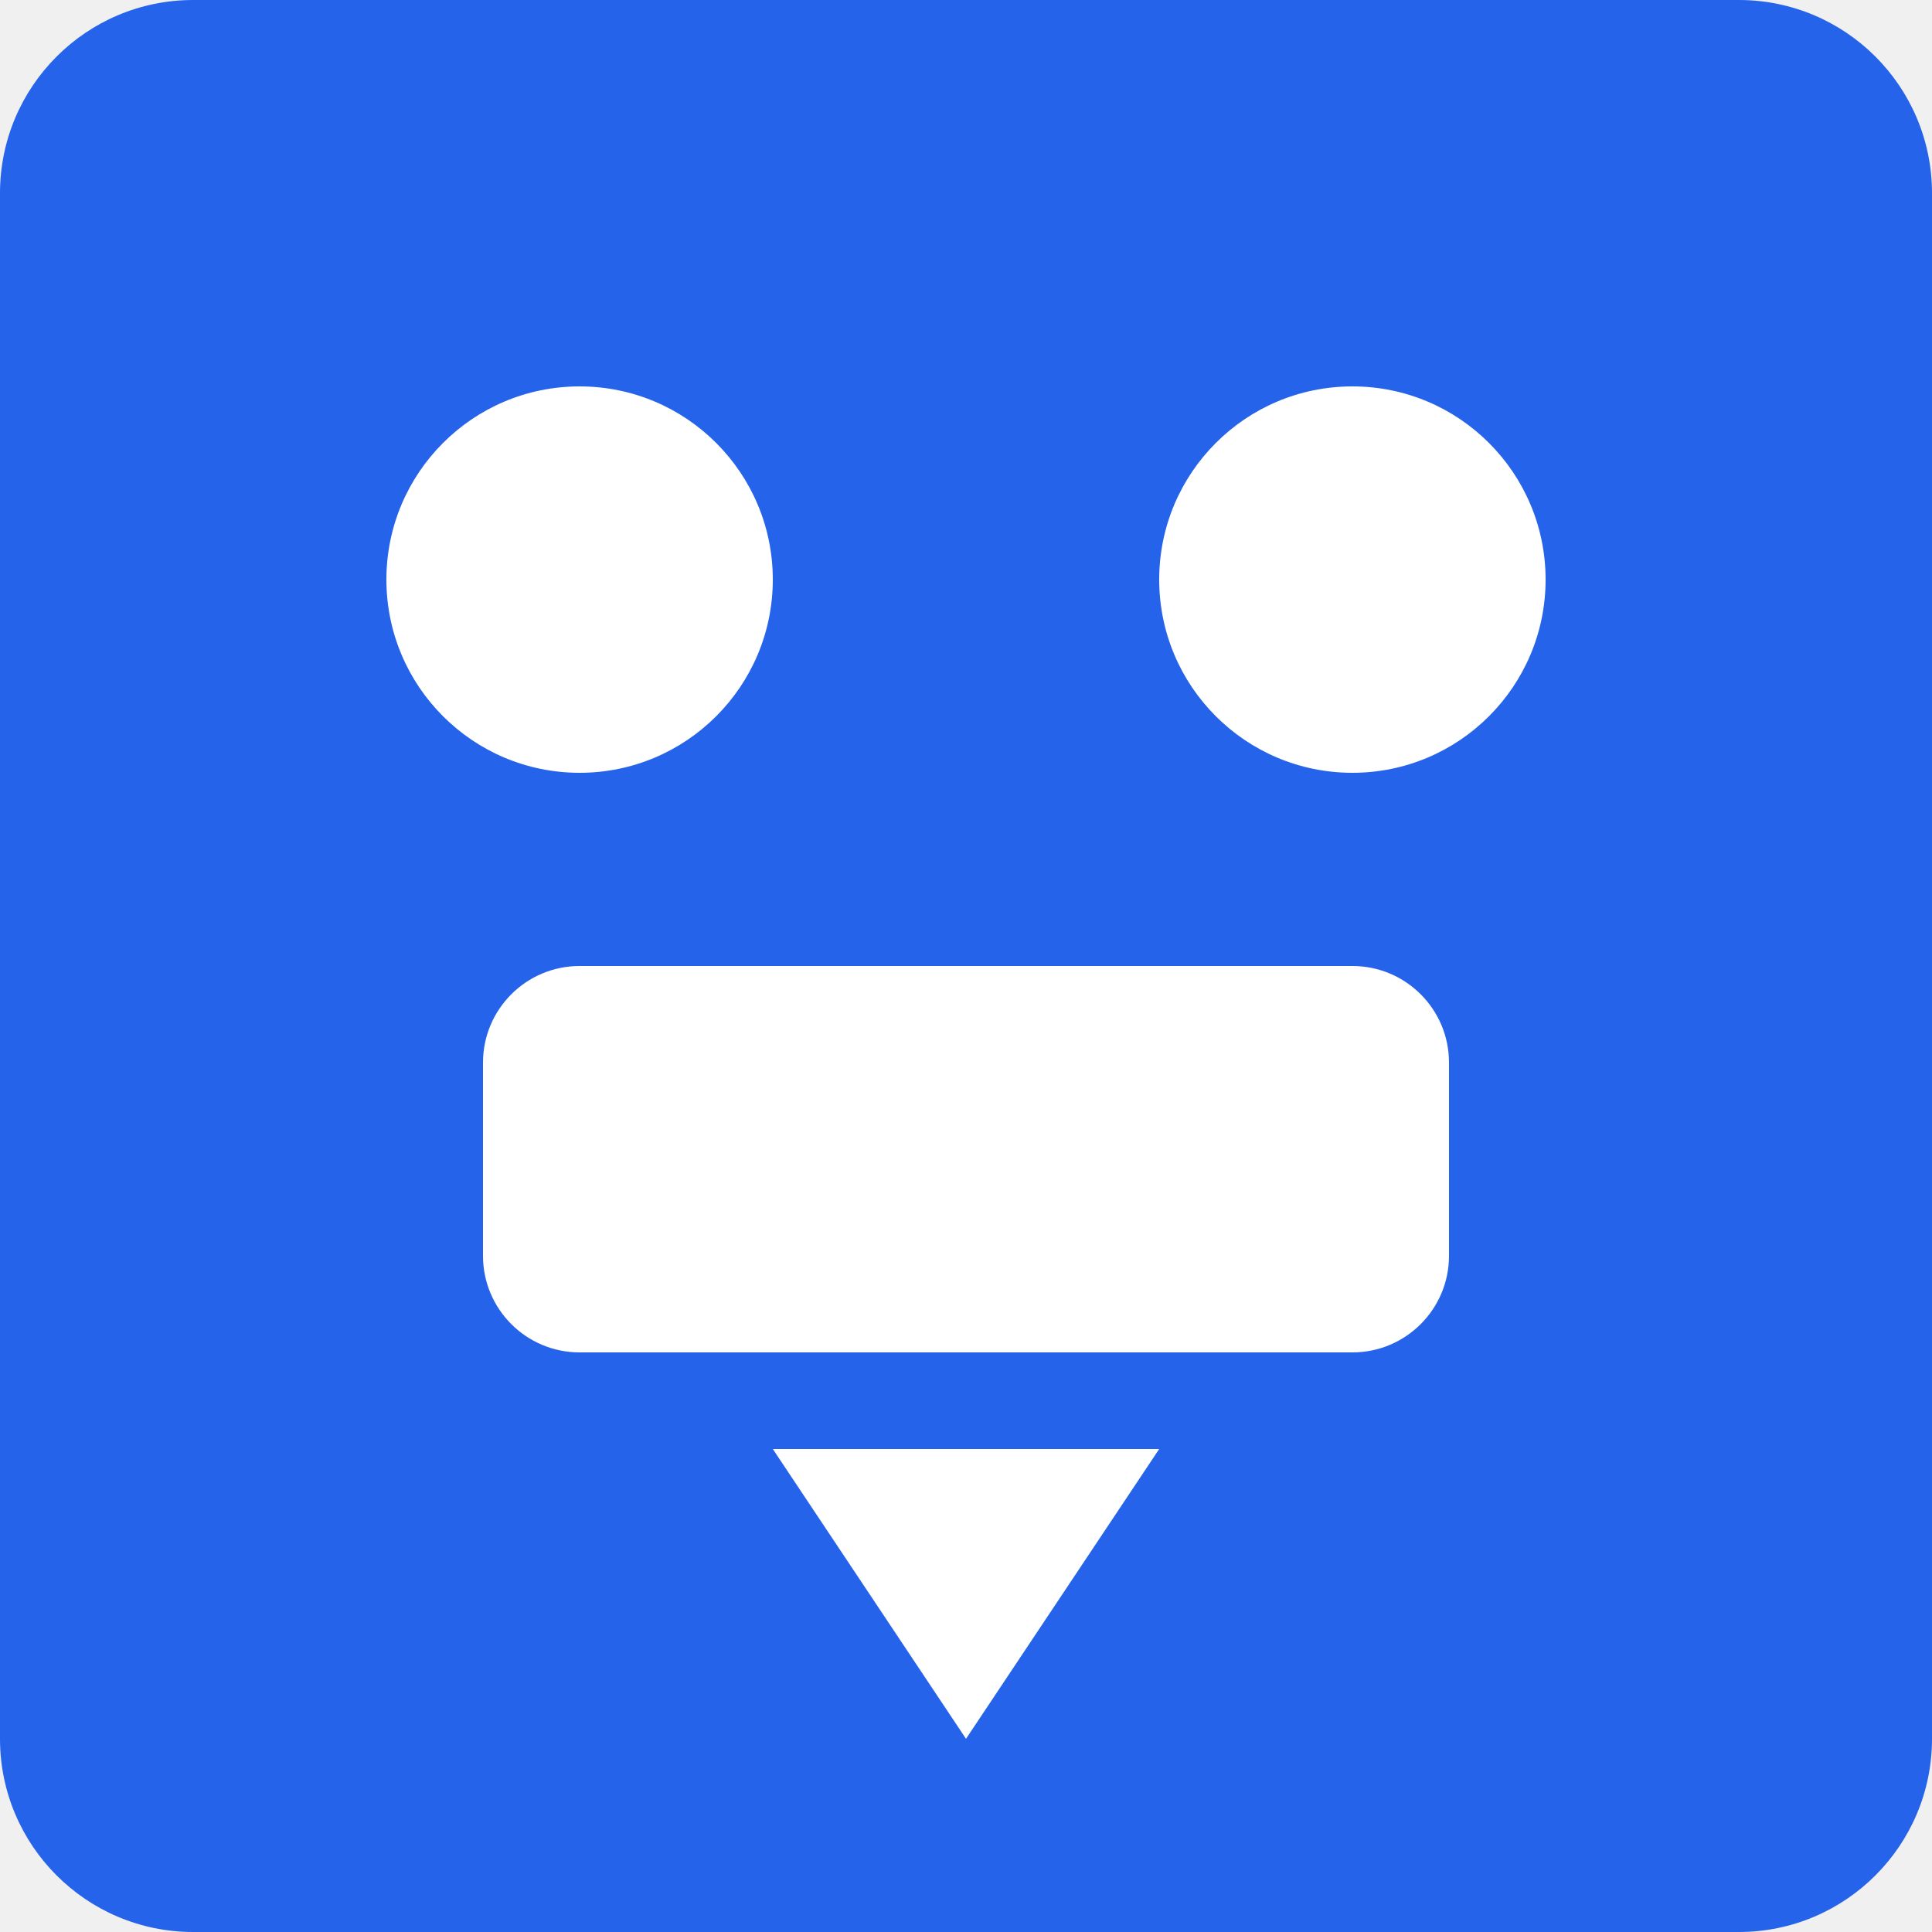
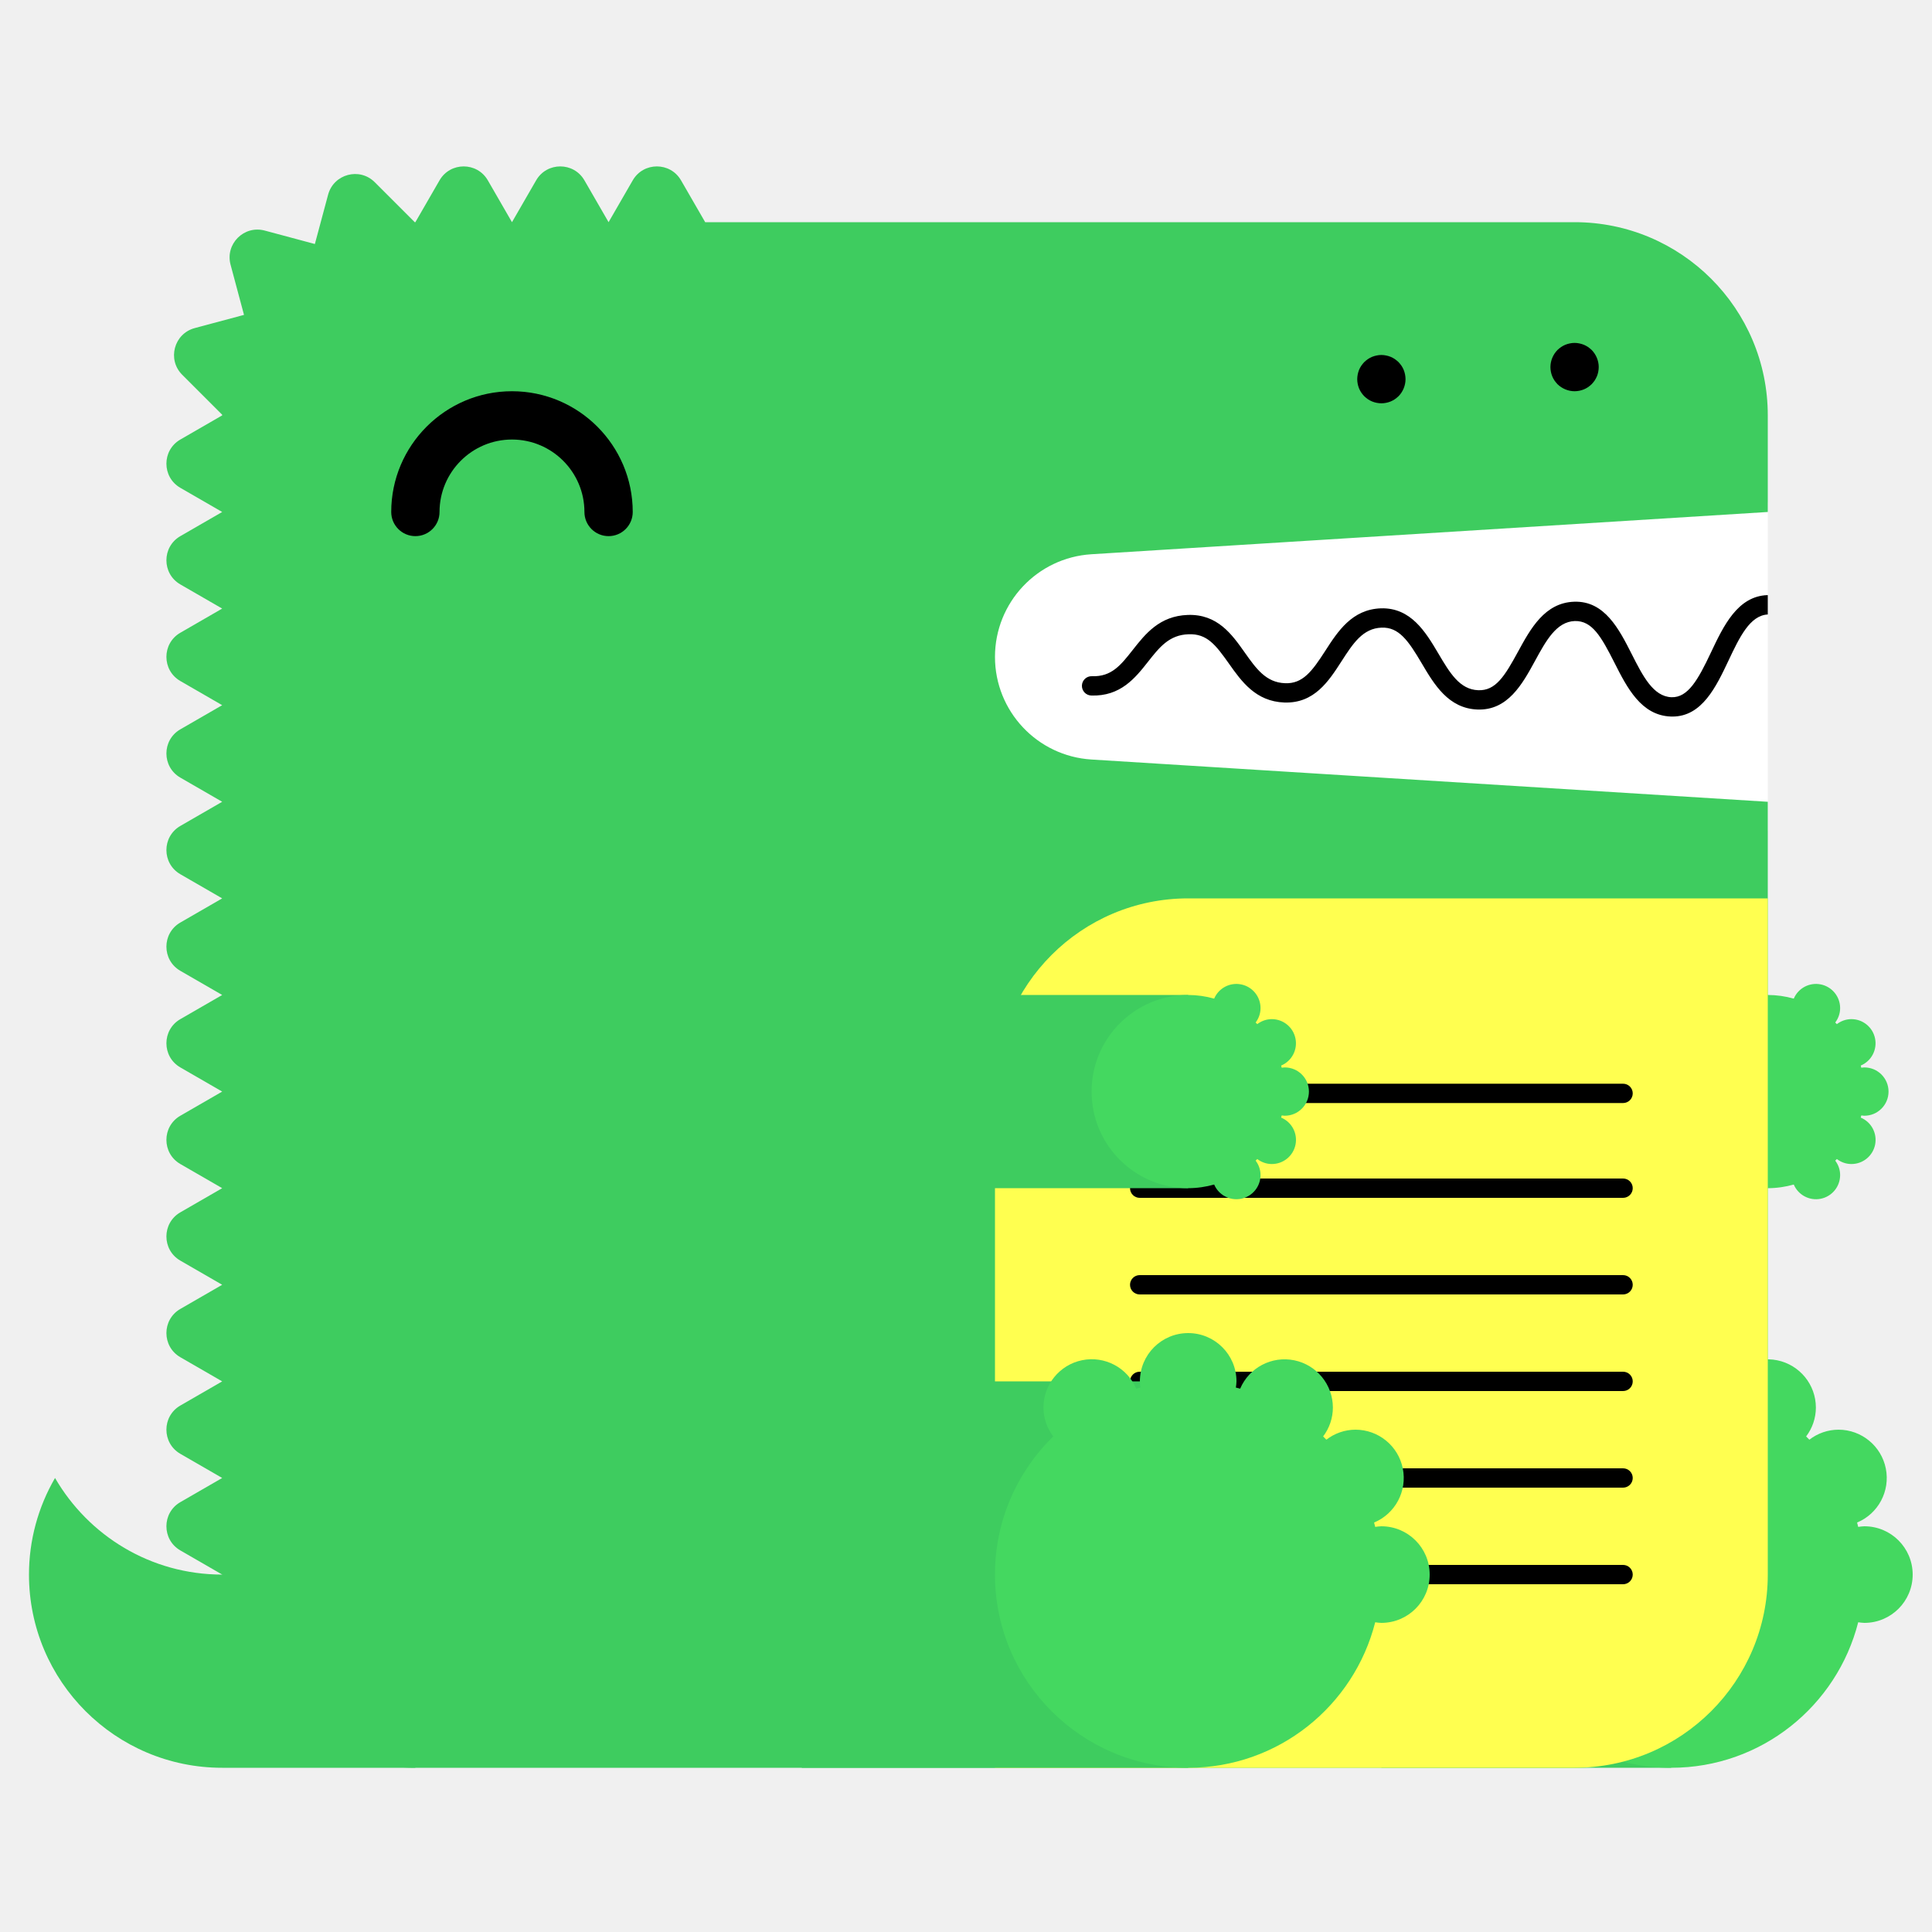
- <svg xmlns="http://www.w3.org/2000/svg" viewBox="0 0 100 100">
-   <rect width="100" height="100" fill="#2563eb" rx="10" />
-   <circle cx="30" cy="30" r="10" fill="white" />
-   <circle cx="70" cy="30" r="10" fill="white" />
-   <rect x="25" y="50" width="50" height="20" rx="5" fill="white" />
-   <path d="M40 75 L60 75 L50 90 Z" fill="white" />
+ <svg xmlns="http://www.w3.org/2000/svg" width="200" height="200" viewBox="0 0 200 200">
+   <g fill="none" fill-rule="evenodd">
+     <path fill="#FFF" d="M99 52h84v34H99z" />
+     <path d="M23 163c-7.398 0-13.843-4.027-17.303-10A19.886 19.886 0 0 0 3 163c0 11.046 8.954 20 20 20h20v-20H23z" fill="#3ECC5F" />
+     <path d="M112.98 57.376L183 53V43c0-11.046-8.954-20-20-20H73l-2.5-4.33c-1.112-1.925-3.889-1.925-5 0L63 23l-2.5-4.33c-1.111-1.925-3.889-1.925-5 0L53 23l-2.5-4.33c-1.111-1.925-3.889-1.925-5 0L43 23c-.022 0-.042.003-.065.003l-4.142-4.141c-1.57-1.571-4.252-.853-4.828 1.294l-1.369 5.104-5.192-1.392c-2.148-.575-4.111 1.389-3.535 3.536l1.39 5.193-5.102 1.367c-2.148.576-2.867 3.259-1.296 4.83l4.142 4.142c0 .021-.003.042-.003.064l-4.33 2.5c-1.925 1.111-1.925 3.889 0 5L23 53l-4.33 2.5c-1.925 1.111-1.925 3.889 0 5L23 63l-4.33 2.5c-1.925 1.111-1.925 3.889 0 5L23 73l-4.33 2.5c-1.925 1.111-1.925 3.889 0 5L23 83l-4.33 2.5c-1.925 1.111-1.925 3.889 0 5L23 93l-4.33 2.5c-1.925 1.111-1.925 3.889 0 5L23 103l-4.33 2.5c-1.925 1.111-1.925 3.889 0 5L23 113l-4.33 2.5c-1.925 1.111-1.925 3.889 0 5L23 123l-4.33 2.5c-1.925 1.111-1.925 3.889 0 5L23 133l-4.33 2.5c-1.925 1.111-1.925 3.889 0 5L23 143l-4.33 2.5c-1.925 1.111-1.925 3.889 0 5L23 153l-4.33 2.5c-1.925 1.111-1.925 3.889 0 5L23 163c0 11.046 8.954 20 20 20h120c11.046 0 20-8.954 20-20V83l-70.02-4.376A10.645 10.645 0 0 1 103 68c0-5.621 4.37-10.273 9.98-10.624" fill="#3ECC5F" />
+     <path fill="#3ECC5F" d="M143 183h30v-40h-30z" />
+     <path d="M193 158c-.219 0-.428.037-.639.064-.038-.15-.074-.301-.116-.451A5 5 0 0 0 190.32 148a4.96 4.96 0 0 0-3.016 1.036 26.531 26.531 0 0 0-.335-.336 4.955 4.955 0 0 0 1.011-2.987 5 5 0 0 0-9.599-1.959c-.148-.042-.297-.077-.445-.115.027-.211.064-.42.064-.639a5 5 0 0 0-5-5 5 5 0 0 0-5 5c0 .219.037.428.064.639-.148.038-.297.073-.445.115a4.998 4.998 0 0 0-9.599 1.959c0 1.125.384 2.151 1.011 2.987-3.717 3.632-6.031 8.693-6.031 14.3 0 11.046 8.954 20 20 20 9.339 0 17.16-6.41 19.361-15.064.211.027.42.064.639.064a5 5 0 0 0 5-5 5 5 0 0 0-5-5" fill="#44D860" />
+     <path fill="#3ECC5F" d="M153 123h30v-20h-30z" />
+     <path d="M193 115.5a2.5 2.5 0 1 0 0-5c-.109 0-.214.019-.319.032-.02-.075-.037-.15-.058-.225a2.501 2.501 0 0 0-.963-4.807c-.569 0-1.088.197-1.508.518a6.653 6.653 0 0 0-.168-.168c.314-.417.506-.931.506-1.494a2.5 2.5 0 0 0-4.8-.979A9.987 9.987 0 0 0 183 103c-5.522 0-10 4.478-10 10s4.478 10 10 10c.934 0 1.833-.138 2.69-.377a2.5 2.5 0 0 0 4.8-.979c0-.563-.192-1.077-.506-1.494.057-.055.113-.111.168-.168.42.321.939.518 1.508.518a2.5 2.5 0 0 0 .963-4.807c.021-.074.038-.15.058-.225.105.013.21.032.319.032" fill="#44D860" />
+     <path d="M63 55.5a2.5 2.5 0 0 1-2.5-2.5c0-4.136-3.364-7.5-7.5-7.5s-7.5 3.364-7.5 7.5a2.5 2.5 0 1 1-5 0c0-6.893 5.607-12.5 12.5-12.5S65.5 46.107 65.5 53a2.5 2.5 0 0 1-2.5 2.5" fill="#000" />
+     <path d="M103 183h60c11.046 0 20-8.954 20-20V93h-60c-11.046 0-20 8.954-20 20v70z" fill="#FFFF50" />
+     <path d="M168.02 124h-50.04a1 1 0 1 1 0-2h50.04a1 1 0 1 1 0 2m0 20h-50.04a1 1 0 1 1 0-2h50.04a1 1 0 1 1 0 2m0 20h-50.04a1 1 0 1 1 0-2h50.04a1 1 0 1 1 0 2m0-49.814h-50.04a1 1 0 1 1 0-2h50.04a1 1 0 1 1 0 2m0 19.814h-50.04a1 1 0 1 1 0-2h50.04a1 1 0 1 1 0 2m0 20h-50.04a1 1 0 1 1 0-2h50.04a1 1 0 1 1 0 2M183 61.611c-.012 0-.022-.006-.034-.005-3.09.105-4.552 3.196-5.842 5.923-1.346 2.85-2.387 4.703-4.093 4.647-1.889-.068-2.969-2.202-4.113-4.46-1.314-2.594-2.814-5.536-5.963-5.426-3.046.104-4.513 2.794-5.807 5.167-1.377 2.528-2.314 4.065-4.121 3.994-1.927-.07-2.951-1.805-4.136-3.813-1.321-2.236-2.848-4.75-5.936-4.664-2.994.103-4.465 2.385-5.763 4.4-1.373 2.13-2.335 3.428-4.165 3.351-1.973-.07-2.992-1.51-4.171-3.177-1.324-1.873-2.816-3.993-5.895-3.89-2.928.1-4.399 1.97-5.696 3.618-1.232 1.564-2.194 2.802-4.229 2.724a1 1 0 0 0-.072 2c3.017.101 4.545-1.8 5.872-3.487 1.177-1.496 2.193-2.787 4.193-2.855 1.926-.082 2.829 1.115 4.195 3.045 1.297 1.834 2.769 3.914 5.731 4.021 3.103.104 4.596-2.215 5.918-4.267 1.182-1.834 2.202-3.417 4.15-3.484 1.793-.067 2.769 1.35 4.145 3.681 1.297 2.197 2.766 4.686 5.787 4.796 3.125.108 4.634-2.62 5.949-5.035 1.139-2.088 2.214-4.06 4.119-4.126 1.793-.042 2.728 1.595 4.111 4.33 1.292 2.553 2.757 5.445 5.825 5.556l.169.003c3.064 0 4.518-3.075 5.805-5.794 1.139-2.41 2.217-4.68 4.067-4.773v-2z" fill="#000" />
+     <path fill="#3ECC5F" d="M83 183h40v-40H83z" />
+     <path d="M143 158c-.219 0-.428.037-.639.064-.038-.15-.074-.301-.116-.451A5 5 0 0 0 140.32 148a4.96 4.96 0 0 0-3.016 1.036 26.531 26.531 0 0 0-.335-.336 4.955 4.955 0 0 0 1.011-2.987 5 5 0 0 0-9.599-1.959c-.148-.042-.297-.077-.445-.115.027-.211.064-.42.064-.639a5 5 0 0 0-5-5 5 5 0 0 0-5 5c0 .219.037.428.064.639-.148.038-.297.073-.445.115a4.998 4.998 0 0 0-9.599 1.959c0 1.125.384 2.151 1.011 2.987-3.717 3.632-6.031 8.693-6.031 14.3 0 11.046 8.954 20 20 20 9.339 0 17.16-6.41 19.361-15.064.211.027.42.064.639.064a5 5 0 0 0 5-5 5 5 0 0 0-5-5" fill="#44D860" />
+     <path fill="#3ECC5F" d="M83 123h40v-20H83z" />
+     <path d="M133 115.5a2.5 2.5 0 1 0 0-5c-.109 0-.214.019-.319.032-.02-.075-.037-.15-.058-.225a2.501 2.501 0 0 0-.963-4.807c-.569 0-1.088.197-1.508.518a6.653 6.653 0 0 0-.168-.168c.314-.417.506-.931.506-1.494a2.5 2.5 0 0 0-4.8-.979A9.987 9.987 0 0 0 123 103c-5.522 0-10 4.478-10 10s4.478 10 10 10c.934 0 1.833-.138 2.69-.377a2.5 2.5 0 0 0 4.8-.979c0-.563-.192-1.077-.506-1.494.057-.055.113-.111.168-.168.42.321.939.518 1.508.518a2.5 2.5 0 0 0 .963-4.807c.021-.074.038-.15.058-.225.105.013.21.032.319.032" fill="#44D860" />
+     <path d="M143 41.75c-.16 0-.33-.02-.49-.05a2.52 2.52 0 0 1-.47-.14c-.15-.06-.29-.14-.431-.23-.13-.09-.259-.2-.38-.31-.109-.12-.219-.24-.309-.38s-.17-.28-.231-.43a2.619 2.619 0 0 1-.189-.96c0-.16.02-.33.05-.49.03-.16.08-.31.139-.47.061-.15.141-.29.231-.43.09-.13.2-.26.309-.38.121-.11.25-.22.38-.31.141-.09.281-.17.431-.23.149-.06.31-.11.47-.14.32-.07.65-.07.98 0 .159.03.32.08.47.14.149.06.29.14.43.23.13.09.259.2.38.31.11.12.22.25.31.38.09.14.17.28.23.43.06.16.11.31.14.47.029.16.05.33.05.49 0 .66-.271 1.31-.73 1.77-.121.11-.25.22-.38.31-.14.09-.281.17-.43.23a2.565 2.565 0 0 1-.96.19m20-1.25c-.66 0-1.3-.27-1.771-.73a3.802 3.802 0 0 1-.309-.38c-.09-.14-.17-.28-.231-.43a2.619 2.619 0 0 1-.189-.96c0-.66.27-1.3.729-1.77.121-.11.25-.22.38-.31.141-.09.281-.17.431-.23.149-.06.31-.11.47-.14.32-.07.66-.07.98 0 .159.03.32.08.47.14.149.06.29.14.43.23.13.09.259.2.38.31.459.47.73 1.11.73 1.77 0 .16-.021.33-.05.49-.03.16-.08.32-.14.47-.07.15-.14.29-.23.43-.09.13-.2.26-.31.38-.121.11-.25.22-.38.31-.14.09-.281.17-.43.23a2.565 2.565 0 0 1-.96.19" fill="#000" />
+   </g>
</svg>
